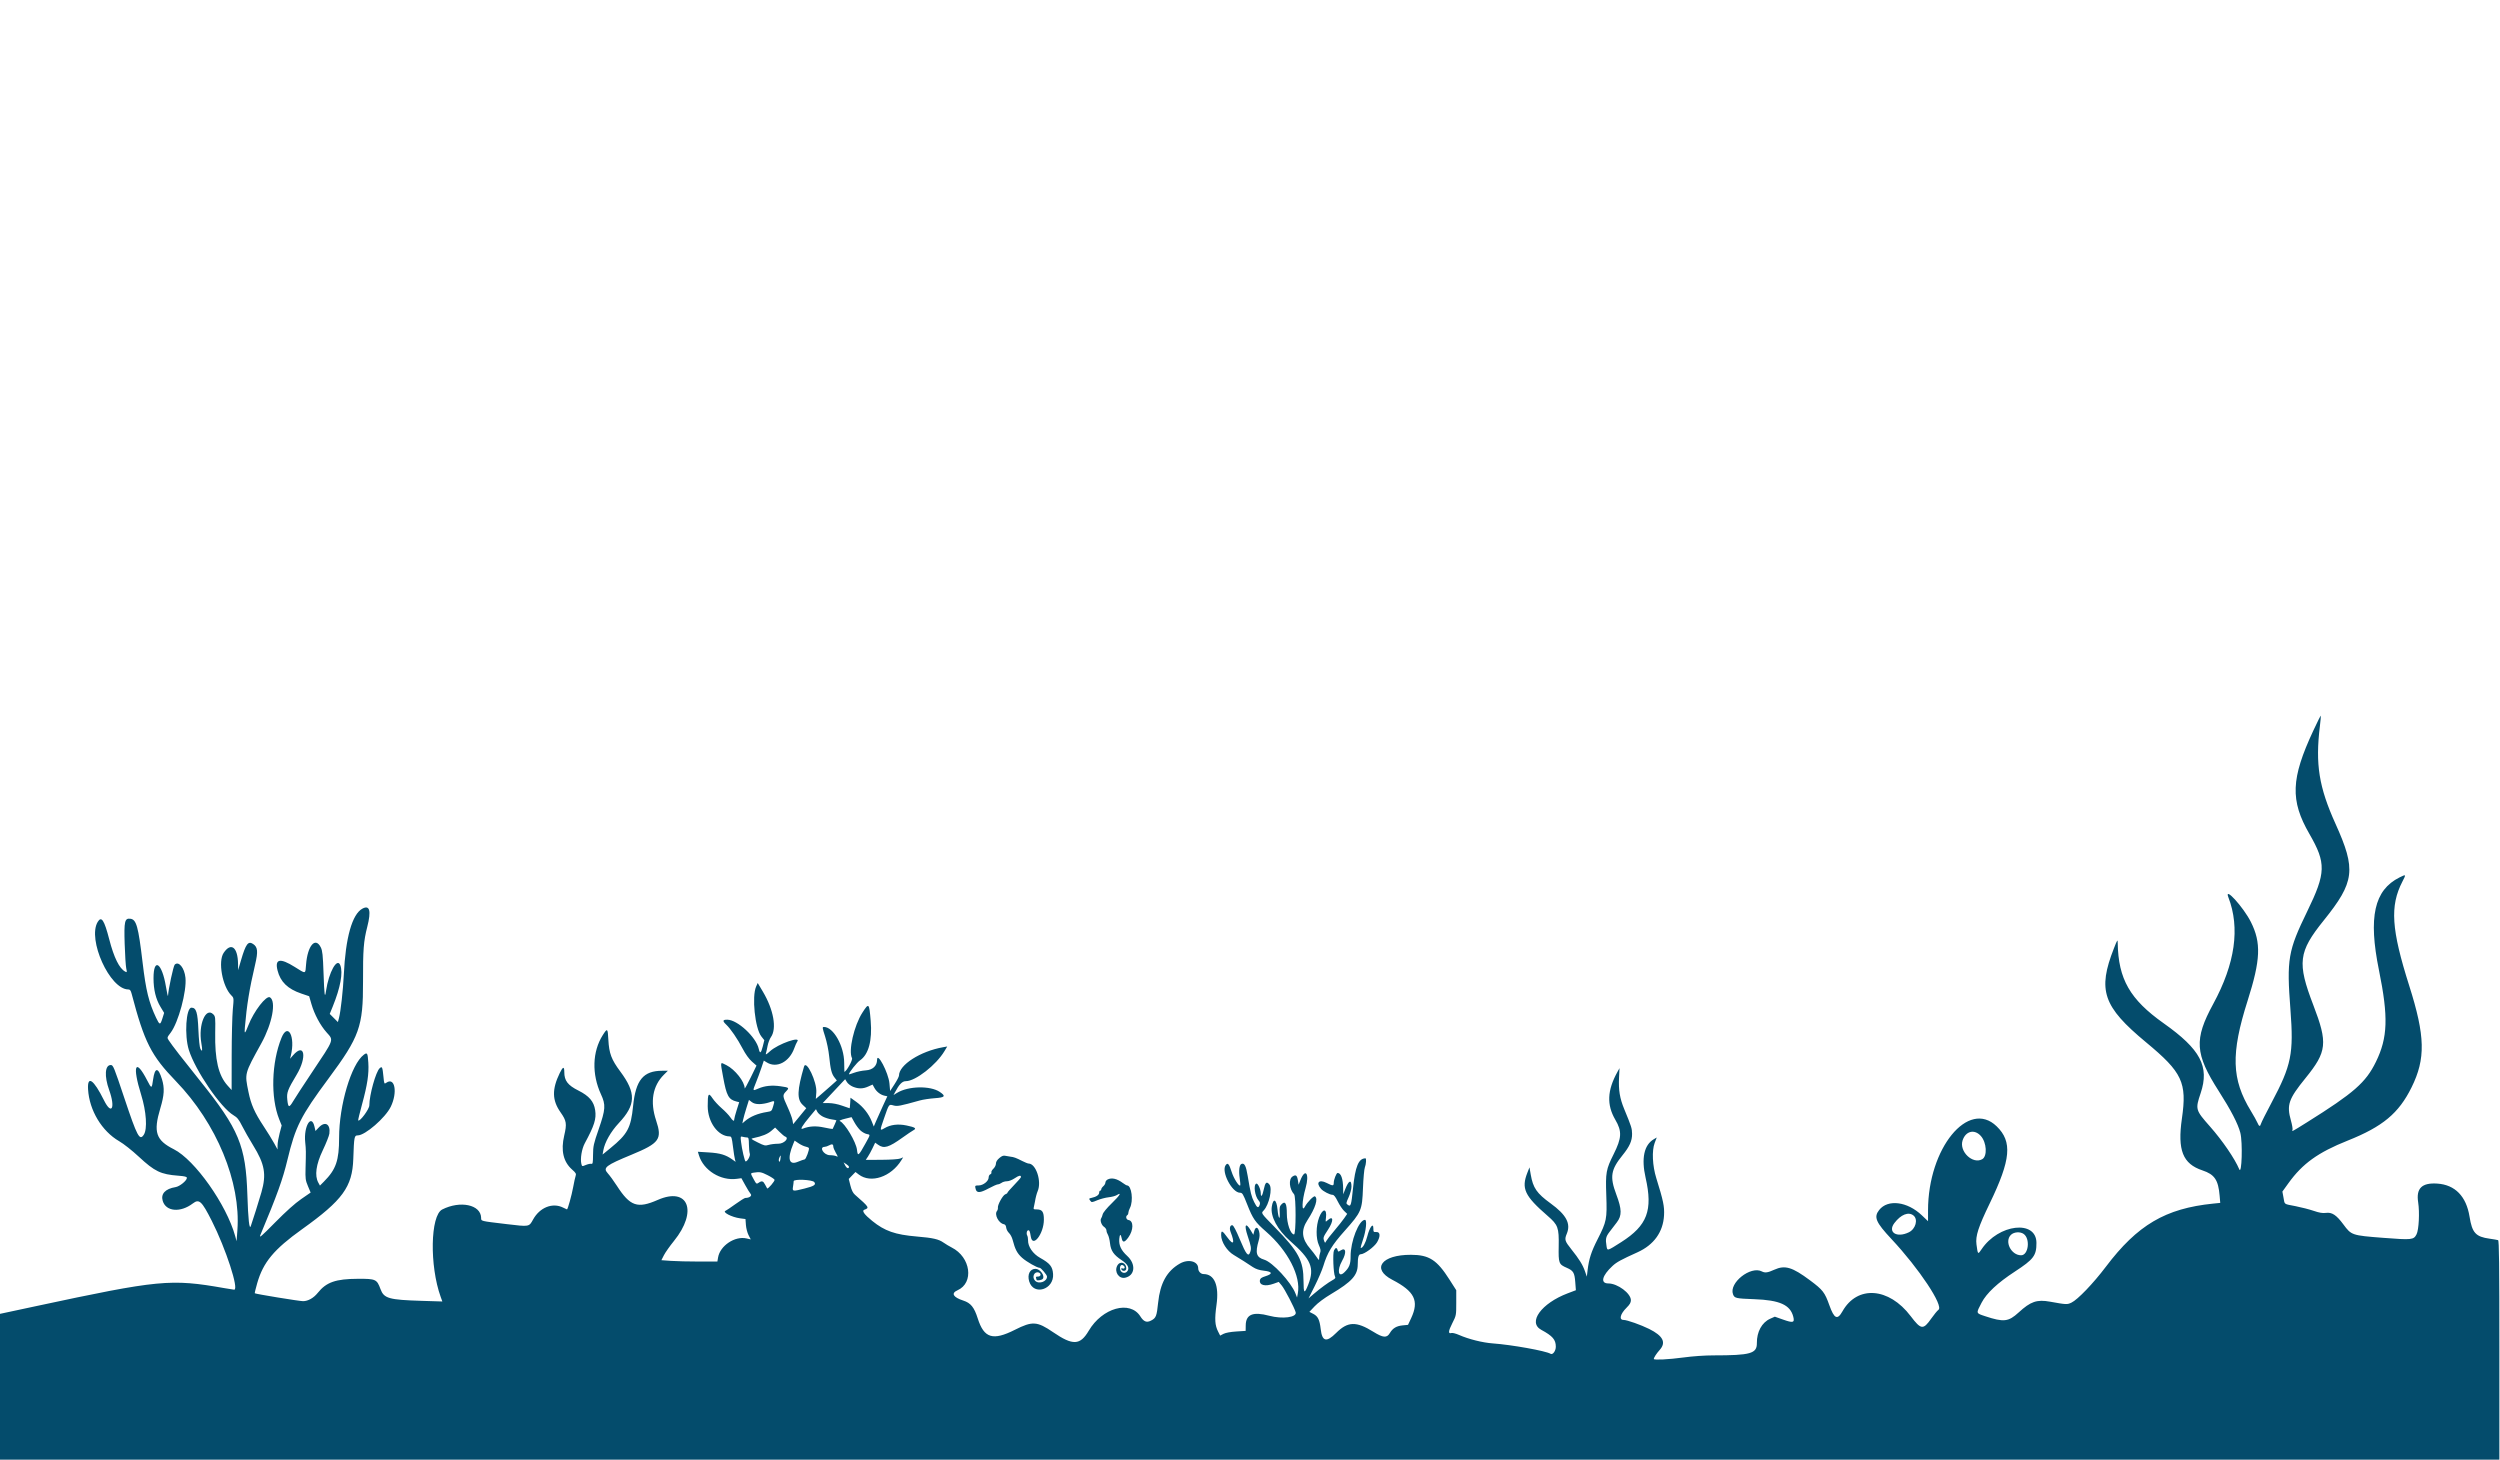
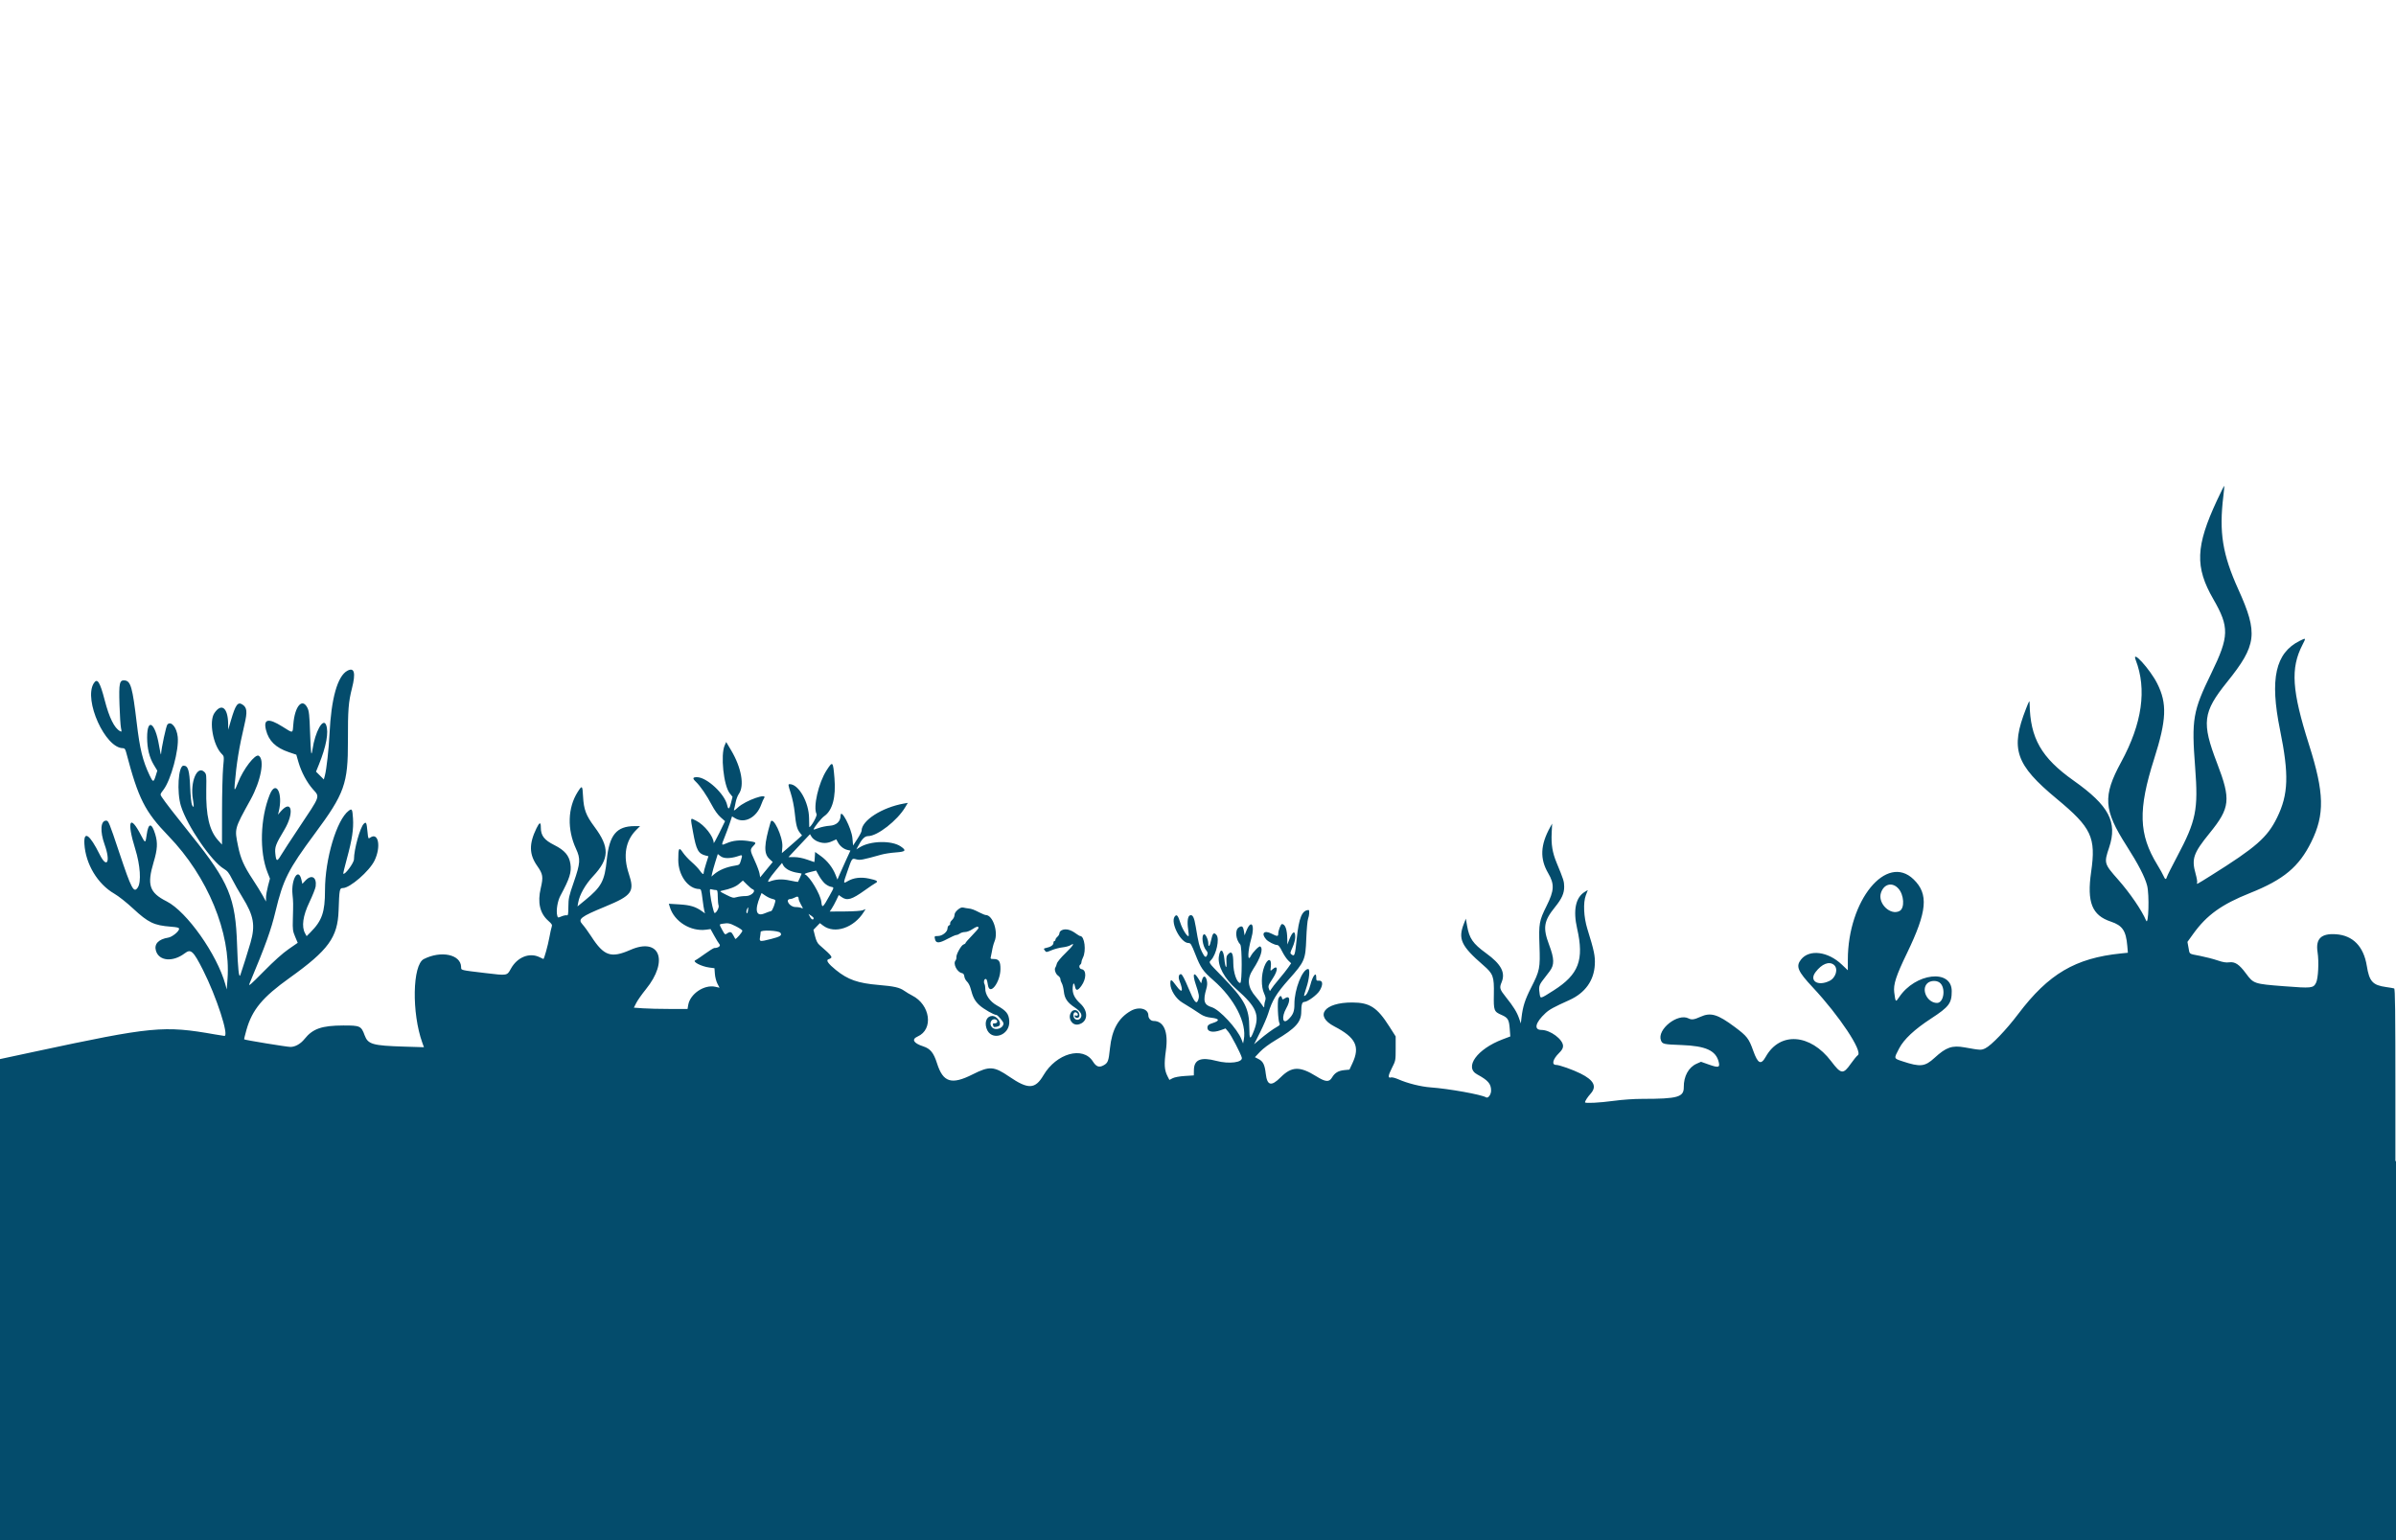
- <svg xmlns="http://www.w3.org/2000/svg" id="splitsvg" version="1.1" viewBox="950.459 0 399.641 233.33">
+ <svg xmlns="http://www.w3.org/2000/svg" id="splitsvg" version="1.1" viewBox="950.459 33.362 399.641 256.859">
  <defs />
  <path id="path2" d="M370.256 116.797 C 366.671 124.486,366.540 127.946,369.631 133.306 C 372.327 137.983,372.285 139.522,369.295 145.667 C 366.207 152.010,365.985 153.310,366.601 161.401 C 367.137 168.435,366.763 170.277,363.590 176.250 C 362.713 177.900,361.951 179.419,361.897 179.625 C 361.760 180.140,361.580 180.095,361.326 179.482 C 361.208 179.197,360.738 178.353,360.282 177.607 C 357.180 172.530,357.058 168.445,359.752 159.976 C 361.835 153.431,361.947 150.704,360.274 147.380 C 359.073 144.996,355.962 141.584,356.677 143.435 C 358.572 148.344,357.764 154.034,354.255 160.491 C 351.174 166.160,351.320 168.445,355.148 174.431 C 357.096 177.477,358.220 179.651,358.589 181.083 C 358.983 182.616,358.828 187.896,358.418 186.917 C 357.710 185.228,355.729 182.332,353.745 180.083 C 351.404 177.430,351.379 177.342,352.250 174.739 C 353.674 170.481,352.224 167.746,346.333 163.578 C 340.946 159.766,339.084 156.514,338.989 150.750 C 338.979 150.120,338.946 150.166,338.389 151.580 C 335.739 158.313,336.624 160.904,343.524 166.622 C 349.323 171.428,350.081 173.041,349.251 178.804 C 348.522 183.869,349.384 186.045,352.535 187.095 C 354.476 187.741,355.070 188.621,355.283 191.159 L 355.378 192.290 354.231 192.406 C 346.618 193.181,342.142 195.818,337.093 202.502 C 335.084 205.161,332.589 207.762,331.593 208.234 C 330.908 208.559,330.793 208.554,328.167 208.081 C 326.066 207.703,325.071 208.046,323.148 209.810 C 321.520 211.303,320.760 211.387,317.785 210.399 C 316.302 209.907,316.322 209.983,317.226 208.250 C 318.025 206.721,319.790 205.069,322.550 203.269 C 325.555 201.309,326.003 200.714,325.998 198.683 C 325.988 194.949,319.933 195.652,317.225 199.703 C 316.637 200.582,316.626 200.571,316.409 198.911 C 316.237 197.589,316.706 196.141,318.533 192.362 C 321.915 185.362,322.171 182.506,319.639 180.050 C 315.117 175.663,308.673 183.554,308.668 193.484 L 308.667 195.217 307.676 194.273 C 305.355 192.059,302.237 191.670,300.858 193.423 C 299.960 194.564,300.307 195.383,302.835 198.083 C 307.243 202.794,311.207 208.769,310.331 209.383 C 310.149 209.511,309.627 210.146,309.171 210.795 C 307.892 212.616,307.543 212.573,305.893 210.393 C 302.401 205.782,297.350 205.428,294.985 209.629 C 294.178 211.062,293.669 210.824,292.893 208.649 C 292.156 206.585,291.860 206.203,289.812 204.676 C 286.950 202.542,285.796 202.200,284.083 202.976 C 283.029 203.453,282.611 203.510,282.100 203.244 C 280.306 202.314,276.806 205.092,277.494 206.901 C 277.734 207.532,277.919 207.575,280.917 207.685 C 284.958 207.833,286.645 208.594,287.125 210.484 C 287.368 211.444,287.106 211.516,285.471 210.937 L 284.178 210.479 283.446 210.803 C 282.109 211.395,281.287 212.894,281.305 214.710 C 281.320 216.375,280.298 216.665,274.397 216.666 C 272.980 216.666,271.067 216.799,269.583 217.000 C 267.230 217.319,264.833 217.439,264.833 217.239 C 264.833 217.020,265.253 216.374,265.774 215.791 C 266.841 214.598,266.312 213.549,264.083 212.438 C 262.781 211.789,260.545 211.000,260.007 211.000 C 259.222 211.000,259.454 210.056,260.489 209.030 C 260.989 208.535,261.167 208.225,261.167 207.847 C 261.167 206.751,259.041 205.167,257.570 205.167 C 256.242 205.167,256.537 203.931,258.240 202.361 C 258.901 201.751,259.594 201.373,262.238 200.178 C 264.848 198.999,266.326 196.936,266.466 194.278 C 266.541 192.852,266.351 191.939,265.228 188.333 C 264.612 186.357,264.500 183.934,264.968 182.708 L 265.301 181.833 264.826 182.114 C 263.272 183.032,262.815 185.171,263.515 188.250 C 264.705 193.486,263.791 195.907,259.621 198.562 C 257.361 200.001,257.403 199.989,257.275 199.217 C 257.083 198.057,257.156 197.706,257.750 196.929 C 258.071 196.510,258.596 195.823,258.917 195.404 C 259.749 194.316,259.730 193.325,258.833 190.937 C 257.773 188.114,257.953 186.985,259.834 184.667 C 260.965 183.272,261.370 182.363,261.357 181.248 C 261.346 180.377,261.254 180.085,260.101 177.293 C 259.388 175.566,259.174 174.257,259.274 172.237 L 259.348 170.750 259.013 171.356 C 257.382 174.308,257.282 176.610,258.678 179.000 C 259.763 180.857,259.712 181.898,258.407 184.512 C 257.193 186.942,257.105 187.432,257.235 191.078 C 257.369 194.878,257.293 195.261,255.840 198.114 C 254.827 200.101,254.457 201.253,254.242 203.083 L 254.124 204.083 253.832 203.236 C 253.470 202.189,252.904 201.274,251.642 199.698 C 250.599 198.395,250.528 198.154,250.917 197.224 C 251.596 195.599,250.851 194.200,248.333 192.370 C 246.117 190.759,245.528 189.905,245.156 187.764 L 244.956 186.611 244.632 187.430 C 243.619 189.990,244.166 191.165,247.865 194.371 C 249.523 195.807,249.680 196.239,249.627 199.204 C 249.578 201.950,249.637 202.110,250.917 202.667 C 251.967 203.124,252.160 203.447,252.273 204.933 L 252.373 206.250 251.083 206.738 C 246.848 208.340,244.635 211.390,246.841 212.583 C 248.664 213.570,249.164 214.150,249.166 215.282 C 249.167 215.957,248.670 216.624,248.325 216.412 C 247.580 215.951,242.112 214.968,239.083 214.751 C 237.463 214.634,235.217 214.072,233.718 213.409 C 233.202 213.181,232.648 213.036,232.487 213.087 C 231.932 213.264,231.968 212.806,232.608 211.546 C 233.248 210.286,233.250 210.275,233.250 208.266 L 233.250 206.250 232.188 204.583 C 230.155 201.390,228.923 200.595,226.000 200.588 C 221.306 200.576,219.634 202.824,223.028 204.583 C 226.596 206.432,227.338 207.943,226.041 210.716 L 225.539 211.787 224.696 211.868 C 223.691 211.965,223.095 212.321,222.637 213.096 C 222.156 213.912,221.564 213.868,220.007 212.899 C 217.258 211.188,215.901 211.230,214.047 213.084 C 212.495 214.636,211.809 214.463,211.582 212.460 C 211.414 210.981,211.136 210.411,210.399 210.033 L 209.772 209.711 210.622 208.812 C 211.136 208.270,212.173 207.497,213.242 206.862 C 216.565 204.886,217.498 203.853,217.502 202.141 C 217.505 200.971,217.643 200.500,217.983 200.500 C 218.554 200.500,220.163 199.316,220.596 198.577 C 221.165 197.606,221.106 196.904,220.458 196.948 C 220.036 196.977,220.000 196.931,220.000 196.369 C 220.000 195.382,219.407 196.151,219.033 197.621 C 218.758 198.705,218.318 199.500,217.993 199.500 C 217.926 199.500,218.087 198.881,218.350 198.125 C 218.833 196.738,219.005 195.000,218.659 195.000 C 217.692 195.000,216.341 198.439,216.361 200.847 C 216.372 202.076,216.143 202.650,215.340 203.414 C 214.396 204.311,214.163 203.040,215.000 201.558 C 215.752 200.225,215.623 199.329,214.760 199.895 C 214.397 200.133,214.362 200.128,214.283 199.826 C 214.167 199.382,213.925 199.417,213.700 199.910 C 213.488 200.375,213.614 203.559,213.864 204.045 C 213.985 204.280,213.909 204.398,213.491 204.628 C 212.783 205.018,211.542 205.926,210.497 206.820 L 209.635 207.557 210.643 205.548 C 211.196 204.443,211.805 203.024,211.996 202.395 C 212.645 200.248,213.372 199.048,215.403 196.769 C 218.086 193.758,218.205 193.479,218.341 189.917 C 218.401 188.358,218.536 186.872,218.641 186.614 C 218.838 186.132,218.905 185.167,218.742 185.167 C 217.638 185.167,217.107 186.446,216.746 189.972 C 216.467 192.697,216.388 192.949,215.919 192.606 C 215.611 192.381,215.615 192.347,216.051 191.375 C 216.301 190.819,216.500 190.074,216.500 189.697 C 216.500 188.487,216.060 188.670,215.495 190.115 L 215.182 190.917 215.170 190.000 C 215.150 188.418,214.828 187.513,214.283 187.503 C 214.090 187.499,213.667 188.582,213.667 189.078 C 213.667 189.601,213.526 189.603,212.530 189.099 C 211.298 188.474,210.762 189.055,211.645 190.059 C 211.989 190.451,213.054 191.000,213.470 191.000 C 213.694 191.000,213.940 191.309,214.301 192.043 C 214.584 192.617,215.040 193.303,215.316 193.567 L 215.817 194.047 215.339 194.741 C 215.076 195.124,214.369 196.016,213.766 196.724 C 213.164 197.433,212.584 198.177,212.476 198.378 C 212.286 198.733,212.278 198.734,212.152 198.413 C 211.938 197.864,211.972 197.758,212.750 196.574 C 213.691 195.141,213.635 194.207,212.660 195.089 C 212.338 195.381,212.334 195.373,212.423 194.651 C 212.610 193.145,211.898 193.120,211.331 194.614 C 210.813 195.978,210.795 197.953,211.292 199.048 C 211.570 199.662,211.617 199.943,211.493 200.267 C 211.405 200.499,211.333 200.881,211.333 201.117 C 211.333 201.523,211.309 201.511,210.895 200.898 C 210.654 200.542,210.231 199.991,209.954 199.675 C 208.538 198.054,208.396 196.682,209.476 195.034 C 210.734 193.115,211.212 191.587,210.660 191.246 C 210.464 191.125,209.430 192.181,209.065 192.875 C 208.507 193.938,208.574 191.978,209.165 189.917 C 209.829 187.605,209.138 186.609,208.321 188.699 L 208.051 189.388 207.942 188.704 C 207.808 187.868,207.610 187.723,207.076 188.073 C 206.418 188.504,206.557 190.076,207.328 190.917 C 207.649 191.267,207.643 197.333,207.321 197.333 C 206.768 197.333,206.167 195.600,206.167 194.007 C 206.167 192.392,205.912 191.922,205.345 192.489 C 205.027 192.807,204.980 193.006,205.028 193.840 C 205.106 195.209,204.811 194.797,204.679 193.351 C 204.526 191.687,203.982 191.429,203.759 192.915 C 203.527 194.462,204.679 196.604,206.696 198.378 C 210.054 201.330,210.622 202.689,209.600 205.322 C 208.984 206.909,208.840 206.815,208.836 204.822 C 208.829 201.515,208.082 200.114,204.214 196.154 C 201.966 193.853,202.036 193.960,202.481 193.482 C 203.338 192.562,203.896 189.987,203.377 189.345 C 202.935 188.801,202.713 189.004,202.472 190.173 C 202.262 191.187,202.000 191.505,202.000 190.745 C 202.000 190.127,201.540 189.126,201.294 189.207 C 200.793 189.371,201.047 191.229,201.665 191.917 C 201.884 192.161,201.926 192.350,201.821 192.625 C 201.604 193.191,201.405 193.084,200.940 192.151 C 200.503 191.274,200.366 190.718,199.908 187.967 C 199.641 186.361,199.393 185.878,198.928 186.056 C 198.571 186.193,198.448 187.147,198.634 188.354 C 198.723 188.939,198.760 189.454,198.715 189.500 C 198.515 189.705,197.672 188.370,197.342 187.324 C 196.938 186.043,196.724 185.802,196.391 186.256 C 195.641 187.282,197.401 190.667,198.684 190.667 C 199.053 190.667,199.171 190.857,199.823 192.513 C 200.745 194.852,201.091 195.352,202.844 196.880 C 206.354 199.941,208.446 204.016,207.922 206.774 L 207.800 207.417 207.539 206.750 C 206.839 204.960,203.882 201.767,202.555 201.370 C 201.280 200.987,201.087 200.319,201.671 198.302 C 201.832 197.744,201.852 197.338,201.740 196.885 C 201.544 196.090,201.154 196.057,200.957 196.819 L 200.809 197.389 200.395 196.694 C 199.577 195.322,199.308 195.788,199.900 197.555 C 200.470 199.258,200.519 199.563,200.315 200.146 C 200.020 200.993,199.670 200.568,198.662 198.139 C 198.070 196.713,197.644 195.901,197.468 195.867 C 197.097 195.796,196.949 196.347,197.180 196.936 C 197.890 198.743,197.654 199.170,196.682 197.835 C 195.832 196.668,195.666 196.606,195.669 197.458 C 195.672 198.517,196.608 199.985,197.680 200.612 C 198.177 200.902,198.906 201.352,199.300 201.612 C 199.694 201.871,200.338 202.293,200.731 202.549 C 201.229 202.873,201.769 203.050,202.514 203.132 C 203.866 203.281,203.960 203.631,202.750 204.013 C 202.112 204.214,201.904 204.364,201.862 204.651 C 201.744 205.457,202.697 205.700,204.061 205.211 L 204.873 204.920 205.353 205.495 C 205.824 206.059,207.393 209.071,207.582 209.774 C 207.801 210.591,205.474 210.896,203.345 210.329 C 200.762 209.643,199.624 210.104,199.597 211.849 L 199.583 212.750 198.083 212.847 C 197.176 212.905,196.371 213.055,196.046 213.224 L 195.509 213.504 195.187 212.873 C 194.665 211.850,194.606 210.878,194.925 208.593 C 195.360 205.484,194.595 203.667,192.854 203.667 C 192.409 203.667,192.000 203.229,192.000 202.753 C 192.000 201.617,190.429 201.210,189.064 201.992 C 186.993 203.180,185.920 205.113,185.594 208.238 C 185.367 210.423,185.260 210.690,184.453 211.108 C 183.755 211.469,183.288 211.282,182.746 210.425 C 181.100 207.820,176.661 209.061,174.501 212.729 C 173.122 215.071,171.956 215.117,168.799 212.957 C 166.247 211.211,165.495 211.164,162.695 212.578 C 159.173 214.357,157.766 213.926,156.757 210.759 C 156.188 208.969,155.641 208.293,154.451 207.907 C 152.817 207.376,152.451 206.733,153.516 206.263 C 156.203 205.078,155.643 200.952,152.587 199.417 C 152.222 199.233,151.639 198.884,151.292 198.641 C 150.499 198.085,149.623 197.885,147.000 197.663 C 143.544 197.370,141.887 196.789,139.886 195.170 C 138.615 194.142,138.189 193.542,138.619 193.388 C 139.479 193.081,139.427 192.997,137.127 190.983 C 136.811 190.707,136.588 190.256,136.404 189.523 L 136.138 188.462 136.676 187.907 L 137.214 187.352 137.741 187.754 C 139.671 189.226,142.901 188.140,144.555 185.462 L 144.836 185.007 144.377 185.197 C 144.109 185.307,142.860 185.393,141.385 185.402 L 138.853 185.417 139.189 184.917 C 139.373 184.642,139.712 184.022,139.942 183.540 L 140.360 182.663 140.831 182.998 C 141.763 183.662,142.521 183.438,144.750 181.839 C 145.483 181.313,146.260 180.790,146.476 180.676 C 147.027 180.386,146.765 180.204,145.381 179.915 C 144.023 179.632,142.820 179.778,141.865 180.342 C 141.082 180.804,141.080 180.781,141.764 178.816 C 142.598 176.419,142.532 176.510,143.286 176.711 C 143.923 176.881,144.286 176.812,147.500 175.916 C 148.004 175.775,149.076 175.613,149.882 175.555 C 151.535 175.436,151.698 175.232,150.685 174.549 C 149.165 173.525,145.639 173.602,143.865 174.699 L 143.294 175.051 143.505 174.651 C 144.206 173.320,144.677 172.833,145.265 172.833 C 146.800 172.833,150.118 170.248,151.444 168.019 L 151.880 167.288 151.231 167.402 C 147.569 168.050,144.167 170.236,144.167 171.940 C 144.167 172.098,143.848 172.717,143.458 173.315 L 142.750 174.404 142.641 173.188 C 142.489 171.492,140.676 168.046,140.664 169.429 C 140.656 170.390,139.969 171.030,138.870 171.103 C 138.294 171.141,137.450 171.314,136.995 171.487 C 136.539 171.660,136.167 171.768,136.167 171.727 C 136.167 171.446,137.447 169.840,137.943 169.500 C 139.310 168.562,139.910 166.332,139.644 163.176 C 139.403 160.316,139.357 160.270,138.327 161.863 C 136.979 163.949,136.050 168.014,136.660 169.155 C 136.810 169.434,135.743 171.335,135.438 171.333 C 135.426 171.333,135.413 170.677,135.408 169.875 C 135.391 167.192,133.678 164.167,132.176 164.167 C 131.890 164.167,131.903 164.272,132.354 165.675 C 132.632 166.541,132.912 167.907,133.010 168.883 C 133.221 170.971,133.395 171.655,133.867 172.255 L 134.234 172.721 133.325 173.535 C 132.825 173.982,132.069 174.645,131.644 175.007 L 130.872 175.665 130.952 174.624 C 131.080 172.975,129.335 169.315,128.988 170.504 C 127.888 174.272,127.836 175.733,128.771 176.614 L 129.346 177.156 128.299 178.432 L 127.252 179.708 127.140 179.062 C 127.078 178.707,126.721 177.753,126.347 176.942 C 125.543 175.199,125.532 175.076,126.113 174.469 C 126.669 173.889,126.628 173.851,125.226 173.646 C 123.867 173.447,122.687 173.569,121.683 174.013 C 120.743 174.428,120.745 174.431,121.298 173.068 C 121.556 172.435,121.945 171.382,122.164 170.729 L 122.561 169.542 123.072 169.854 C 124.628 170.803,126.640 169.753,127.423 167.583 C 127.589 167.125,127.795 166.656,127.882 166.542 C 128.647 165.536,124.834 166.866,123.541 168.056 C 123.008 168.546,122.817 168.652,122.890 168.417 C 122.947 168.233,123.070 167.684,123.162 167.195 C 123.254 166.706,123.494 166.076,123.694 165.795 C 124.665 164.432,124.132 161.418,122.408 158.519 L 121.586 157.137 121.335 157.694 C 120.618 159.280,121.152 164.403,122.167 165.683 L 122.642 166.283 122.384 167.306 C 122.114 168.381,121.930 168.487,121.751 167.673 C 121.338 165.790,118.347 163.015,116.718 163.004 C 115.979 162.999,115.927 163.202,116.523 163.766 C 117.258 164.462,118.337 166.036,119.183 167.646 C 119.642 168.520,120.192 169.286,120.654 169.693 L 121.392 170.344 120.446 172.284 C 119.926 173.351,119.500 174.111,119.500 173.972 C 119.500 172.922,117.957 170.963,116.586 170.273 C 115.539 169.746,115.584 169.580,116.061 172.207 C 116.598 175.167,116.932 175.776,118.187 176.085 L 118.623 176.192 118.228 177.436 C 118.011 178.120,117.833 178.789,117.833 178.923 C 117.833 179.321,117.609 179.202,117.183 178.577 C 116.963 178.254,116.350 177.614,115.819 177.155 C 115.289 176.695,114.627 175.975,114.348 175.553 C 113.712 174.593,113.587 174.804,113.592 176.833 C 113.598 179.381,115.236 181.643,117.088 181.663 C 117.391 181.666,117.448 181.838,117.628 183.292 C 117.738 184.185,117.880 185.099,117.942 185.323 L 118.055 185.729 117.535 185.358 C 116.474 184.603,115.587 184.336,113.774 184.225 L 112.016 184.117 112.194 184.696 C 112.931 187.099,115.674 188.796,118.252 188.442 L 118.977 188.343 119.595 189.463 C 119.935 190.079,120.325 190.713,120.462 190.871 C 120.714 191.162,120.249 191.500,119.598 191.500 C 119.481 191.500,118.768 191.946,118.014 192.490 C 117.260 193.035,116.560 193.508,116.458 193.542 C 115.839 193.748,117.419 194.579,118.773 194.758 L 119.629 194.871 119.698 195.821 C 119.736 196.343,119.926 197.075,120.120 197.448 L 120.473 198.125 119.780 197.969 C 117.930 197.554,115.564 199.140,115.249 201.006 L 115.137 201.667 112.178 201.667 C 110.550 201.667,108.536 201.618,107.702 201.559 L 106.186 201.451 106.588 200.657 C 106.809 200.221,107.528 199.200,108.185 198.390 C 112.050 193.625,110.500 189.668,105.610 191.813 C 102.358 193.240,101.187 192.837,99.076 189.565 C 98.592 188.814,97.927 187.902,97.600 187.540 C 96.809 186.664,97.287 186.294,101.393 184.597 C 105.889 182.739,106.342 182.111,105.345 179.118 C 104.348 176.126,104.779 173.599,106.594 171.792 L 107.222 171.167 106.319 171.168 C 103.295 171.171,102.088 172.631,101.664 176.802 C 101.307 180.327,100.788 181.290,98.037 183.538 L 96.785 184.561 96.901 183.906 C 97.134 182.596,98.090 180.908,99.380 179.529 C 102.119 176.600,102.171 174.719,99.609 171.277 C 98.193 169.373,97.825 168.393,97.709 166.213 C 97.611 164.347,97.557 164.303,96.811 165.478 C 95.146 168.104,95.038 171.706,96.529 174.933 C 97.311 176.624,97.265 177.329,96.167 180.500 C 95.348 182.862,95.271 183.213,95.261 184.598 C 95.252 185.901,95.213 186.103,94.984 186.044 C 94.837 186.006,94.444 186.089,94.110 186.228 C 93.509 186.479,93.501 186.477,93.396 186.060 C 93.194 185.254,93.454 183.663,93.934 182.773 C 95.481 179.907,95.809 178.860,95.599 177.463 C 95.390 176.073,94.639 175.195,92.922 174.333 C 91.220 173.479,90.667 172.757,90.667 171.390 C 90.667 170.432,90.450 170.477,89.934 171.542 C 88.675 174.140,88.712 175.885,90.064 177.807 C 91.022 179.166,91.096 179.634,90.653 181.520 C 90.089 183.921,90.508 185.725,91.917 186.965 C 92.506 187.484,92.598 187.646,92.482 187.959 C 92.406 188.165,92.225 188.990,92.079 189.792 C 91.847 191.071,91.219 193.333,91.095 193.333 C 91.071 193.333,90.796 193.204,90.484 193.047 C 88.795 192.193,86.740 193.010,85.669 194.960 C 85.027 196.128,85.082 196.118,81.467 195.685 C 77.144 195.166,77.386 195.227,77.370 194.661 C 77.310 192.574,74.033 191.880,71.148 193.344 C 69.250 194.308,69.111 202.339,70.905 207.317 L 71.170 208.050 67.876 207.949 C 62.605 207.787,61.836 207.568,61.282 206.066 C 60.703 204.496,60.528 204.416,57.703 204.424 C 54.125 204.435,52.623 204.960,51.250 206.679 C 50.600 207.492,49.698 208.000,48.902 208.000 C 48.313 208.000,41.324 206.857,41.190 206.738 C 41.157 206.709,41.329 205.987,41.573 205.134 C 42.529 201.785,44.248 199.716,48.750 196.496 C 55.236 191.857,56.781 189.735,56.935 185.257 C 57.057 181.689,57.093 181.500,57.651 181.500 C 58.828 181.500,62.066 178.689,62.926 176.920 C 64.042 174.624,63.586 172.125,62.225 173.078 C 61.882 173.318,61.873 173.299,61.759 172.144 C 61.602 170.547,61.542 170.411,61.150 170.765 C 60.538 171.319,59.500 175.049,59.500 176.695 C 59.500 177.300,57.973 179.362,57.716 179.105 C 57.680 179.069,57.960 177.906,58.338 176.522 C 59.186 173.420,59.452 171.657,59.338 169.889 C 59.236 168.312,59.168 168.191,58.614 168.609 C 56.615 170.114,54.667 176.659,54.667 181.868 C 54.667 185.520,54.176 186.940,52.239 188.887 L 51.605 189.524 51.346 189.054 C 50.729 187.934,50.975 186.144,52.057 183.882 C 52.592 182.763,53.067 181.563,53.112 181.216 C 53.312 179.685,52.426 179.168,51.423 180.232 L 50.890 180.797 50.737 180.122 C 50.247 177.965,48.987 180.036,49.247 182.571 C 49.377 183.842,49.379 183.990,49.304 186.750 C 49.259 188.409,49.296 188.681,49.685 189.610 L 50.116 190.636 48.600 191.684 C 47.606 192.371,46.174 193.655,44.445 195.408 C 42.190 197.694,41.847 197.986,42.085 197.417 C 44.787 190.952,45.656 188.540,46.406 185.414 C 47.690 180.069,48.530 178.404,52.969 172.420 C 57.937 165.723,58.511 164.110,58.491 156.917 C 58.476 151.804,58.580 150.466,59.170 148.155 C 59.823 145.597,59.563 144.621,58.396 145.250 C 56.751 146.135,55.698 149.878,55.418 155.833 C 55.302 158.296,54.921 161.710,54.647 162.734 L 54.473 163.385 53.822 162.733 L 53.170 162.082 53.643 160.916 C 54.889 157.842,55.318 155.491,54.853 154.292 C 54.355 153.008,53.020 155.408,52.579 158.383 C 52.381 159.712,52.306 159.181,52.178 155.553 C 52.077 152.667,52.004 151.977,51.745 151.453 C 50.876 149.697,49.619 151.156,49.385 154.192 C 49.265 155.750,49.403 155.721,47.573 154.572 C 45.227 153.099,44.362 153.274,44.825 155.126 C 45.282 156.952,46.447 158.088,48.622 158.826 L 49.882 159.253 50.242 160.502 C 50.719 162.151,51.657 163.902,52.674 165.044 C 53.825 166.335,53.940 166.021,50.335 171.417 C 48.987 173.433,47.632 175.513,47.322 176.038 C 46.677 177.133,46.519 177.088,46.383 175.770 C 46.268 174.654,46.440 174.198,47.878 171.799 C 49.587 168.948,49.135 166.583,47.288 168.716 L 46.826 169.250 46.949 168.750 C 47.704 165.682,46.479 163.366,45.451 165.917 C 43.856 169.873,43.701 175.436,45.088 178.917 L 45.487 179.917 45.160 181.155 C 44.980 181.837,44.832 182.699,44.830 183.072 L 44.826 183.750 44.279 182.750 C 43.978 182.200,43.227 180.986,42.610 180.052 C 41.149 177.839,40.589 176.574,40.176 174.546 C 39.562 171.534,39.514 171.714,42.250 166.750 C 43.980 163.610,44.642 160.077,43.621 159.433 C 43.034 159.063,41.038 161.644,40.155 163.917 C 39.616 165.305,39.506 165.368,39.603 164.232 C 39.906 160.676,40.328 158.086,41.241 154.195 C 41.736 152.085,41.665 151.391,40.903 150.892 C 40.128 150.385,39.748 150.901,38.989 153.494 L 38.525 155.083 38.511 154.083 C 38.476 151.403,37.391 150.571,36.212 152.321 C 35.284 153.697,36.004 157.686,37.440 159.121 C 37.849 159.531,37.849 159.532,37.675 161.391 C 37.580 162.413,37.498 165.725,37.494 168.750 L 37.486 174.250 36.839 173.534 C 35.377 171.917,34.785 169.390,34.861 165.077 C 34.904 162.638,34.888 162.480,34.552 162.144 C 33.345 160.938,32.142 163.806,32.638 166.703 C 32.856 167.972,32.813 168.251,32.490 167.649 C 32.372 167.427,32.240 166.170,32.175 164.633 C 32.056 161.818,31.826 161.083,31.066 161.083 C 30.196 161.083,29.918 165.506,30.643 167.827 C 31.672 171.123,35.748 177.086,37.791 178.283 C 38.384 178.630,38.638 178.949,39.173 180.013 C 39.534 180.731,40.315 182.104,40.909 183.065 C 42.784 186.098,43.072 187.714,42.249 190.591 C 41.879 191.883,40.819 195.257,40.550 196.000 C 40.316 196.643,40.129 194.927,40.003 191.000 C 39.752 183.148,38.657 180.512,32.422 172.750 C 29.687 169.345,27.948 167.098,27.435 166.306 C 27.152 165.869,27.156 165.850,27.726 165.103 C 28.976 163.466,30.330 158.446,30.105 156.288 C 29.939 154.700,29.015 153.580,28.388 154.207 C 28.174 154.422,27.381 158.100,27.319 159.167 C 27.306 159.396,27.155 158.738,26.983 157.706 C 26.350 153.901,25.000 152.993,25.000 156.373 C 25.000 158.207,25.369 159.720,26.120 160.961 L 26.697 161.917 26.424 162.792 C 26.078 163.895,25.977 163.887,25.418 162.708 C 24.250 160.242,23.784 158.339,23.257 153.892 C 22.565 148.057,22.263 146.982,21.286 146.865 C 20.392 146.758,20.275 147.281,20.388 150.881 C 20.443 152.642,20.555 154.399,20.637 154.785 C 20.777 155.442,20.766 155.476,20.471 155.318 C 19.533 154.816,18.681 153.094,17.922 150.162 C 17.118 147.059,16.674 146.388,16.079 147.373 C 14.394 150.159,18.017 158.167,20.963 158.167 C 21.243 158.167,21.361 158.320,21.507 158.875 C 23.548 166.626,24.616 168.733,28.582 172.840 C 35.095 179.583,38.968 188.959,38.409 196.633 L 38.279 198.417 38.050 197.583 C 36.675 192.582,31.604 185.407,28.250 183.718 C 25.368 182.266,24.944 180.981,26.088 177.167 C 26.722 175.053,26.785 173.949,26.352 172.524 C 25.756 170.560,25.207 170.583,24.930 172.583 C 24.724 174.069,24.691 174.073,23.985 172.703 C 22.098 169.040,21.564 170.312,23.022 175.000 C 23.856 177.682,24.042 180.484,23.448 181.392 C 22.776 182.418,22.400 181.710,20.342 175.549 C 18.665 170.527,18.552 170.250,18.166 170.250 C 17.229 170.250,17.114 172.031,17.909 174.250 C 18.938 177.124,18.310 178.365,17.080 175.887 C 15.421 172.542,14.397 171.841,14.537 174.147 C 14.741 177.499,16.732 180.817,19.505 182.426 C 20.233 182.848,21.563 183.899,22.670 184.927 C 25.190 187.267,26.149 187.728,28.953 187.943 C 30.015 188.025,30.333 188.106,30.333 188.297 C 30.333 188.725,29.187 189.659,28.530 189.766 C 26.884 190.033,26.132 190.838,26.471 191.970 C 26.987 193.690,29.300 193.886,31.284 192.378 C 32.298 191.607,32.700 191.977,34.317 195.167 C 36.556 199.587,38.697 206.168,37.894 206.166 C 37.815 206.166,37.112 206.054,36.333 205.917 C 27.733 204.402,25.907 204.577,6.167 208.805 L 0.083 210.108 0.041 221.721 L -0.002 233.333 199.999 233.333 L 400.000 233.333 400.000 215.828 C 400.000 201.976,399.957 198.307,399.792 198.247 C 399.677 198.205,399.073 198.100,398.448 198.013 C 396.212 197.703,395.648 197.084,395.230 194.483 C 394.706 191.228,392.909 189.390,390.070 189.204 C 387.603 189.042,386.668 189.963,387.019 192.207 C 387.268 193.802,387.127 196.605,386.761 197.311 C 386.300 198.204,386.029 198.232,381.413 197.875 C 376.423 197.488,376.343 197.461,375.070 195.739 C 373.947 194.221,373.241 193.755,372.266 193.889 C 371.746 193.960,371.226 193.873,370.320 193.563 C 369.640 193.331,368.337 192.994,367.425 192.815 C 365.466 192.430,365.705 192.601,365.489 191.435 L 365.313 190.482 366.282 189.136 C 368.535 186.004,371.013 184.223,375.750 182.333 C 381.361 180.095,383.917 177.964,385.963 173.820 C 388.231 169.228,388.149 165.645,385.591 157.583 C 382.726 148.552,382.482 144.838,384.495 140.932 C 385.111 139.738,385.106 139.730,384.037 140.263 C 379.986 142.282,379.027 146.606,380.750 155.083 C 382.274 162.582,382.165 165.870,380.262 169.750 C 378.640 173.058,376.768 174.698,369.232 179.417 C 366.772 180.956,366.803 180.940,366.929 180.611 C 366.982 180.473,366.869 179.806,366.679 179.128 C 365.974 176.615,366.291 175.694,369.017 172.333 C 372.443 168.111,372.588 166.748,370.263 160.687 C 367.657 153.897,367.867 152.175,371.917 147.142 C 376.880 140.974,377.119 139.023,373.811 131.704 C 371.153 125.822,370.567 122.169,371.306 116.101 C 371.416 115.194,371.483 114.427,371.453 114.398 C 371.424 114.368,370.885 115.448,370.256 116.797 M136.819 173.725 C 137.707 174.080,138.417 174.068,139.265 173.683 L 139.946 173.374 140.232 173.895 C 140.574 174.519,141.211 175.015,141.844 175.151 L 142.306 175.250 141.575 176.833 C 141.173 177.704,140.686 178.792,140.492 179.250 L 140.139 180.083 139.809 179.258 C 139.330 178.059,138.435 176.924,137.359 176.153 L 136.417 175.477 136.366 176.322 C 136.339 176.786,136.301 177.166,136.283 177.166 C 136.265 177.166,135.725 176.980,135.083 176.753 C 134.363 176.498,133.545 176.339,132.946 176.337 L 131.976 176.333 133.769 174.423 L 135.562 172.513 135.846 172.981 C 136.003 173.239,136.440 173.573,136.819 173.725 M121.826 176.500 C 122.256 176.500,122.962 176.379,123.396 176.231 C 124.347 175.907,124.332 175.893,124.049 176.861 C 123.834 177.598,123.784 177.645,123.119 177.748 C 121.611 177.981,120.379 178.492,119.522 179.239 L 119.128 179.583 119.250 179.000 C 119.317 178.679,119.555 177.833,119.778 177.120 L 120.184 175.823 120.615 176.162 C 120.908 176.392,121.293 176.500,121.826 176.500 M132.004 178.502 C 132.368 178.688,133.003 178.886,133.416 178.942 C 133.829 178.999,134.167 179.070,134.167 179.100 C 134.167 179.147,133.653 180.312,133.563 180.470 C 133.546 180.499,132.931 180.394,132.196 180.236 C 130.880 179.953,129.846 180.012,128.773 180.429 C 128.308 180.610,128.693 179.954,129.906 178.498 L 130.896 177.311 131.119 177.738 C 131.242 177.973,131.641 178.317,132.004 178.502 M138.011 180.714 C 138.290 180.970,138.740 181.223,139.009 181.277 C 139.619 181.399,139.630 181.307,138.829 182.758 C 137.700 184.803,137.571 184.903,137.457 183.819 C 137.325 182.567,135.504 179.516,134.705 179.210 C 134.558 179.153,134.903 179.000,135.517 178.848 L 136.583 178.583 137.043 179.417 C 137.296 179.875,137.731 180.459,138.011 180.714 M125.964 181.685 C 126.682 181.915,125.813 182.833,124.878 182.833 C 124.371 182.833,123.679 182.916,123.341 183.017 C 122.781 183.185,122.625 183.150,121.572 182.617 C 120.449 182.048,120.431 182.029,120.917 181.927 C 122.288 181.638,123.169 181.284,123.740 180.790 L 124.369 180.246 125.059 180.931 C 125.439 181.308,125.846 181.648,125.964 181.685 M317.119 181.603 C 318.051 182.657,318.171 184.836,317.324 185.310 C 315.808 186.159,313.626 184.077,314.186 182.317 C 314.672 180.793,316.097 180.446,317.119 181.603 M119.875 181.831 C 120.123 181.833,120.168 182.003,120.178 182.958 C 120.185 183.577,120.248 184.233,120.320 184.416 C 120.444 184.735,119.948 185.667,119.653 185.667 C 119.508 185.667,119.056 183.730,118.918 182.520 C 118.819 181.646,118.826 181.626,119.200 181.726 C 119.411 181.783,119.715 181.830,119.875 181.831 M129.212 183.284 C 129.466 183.335,129.713 183.440,129.761 183.518 C 129.887 183.722,129.289 185.333,129.086 185.337 C 128.993 185.339,128.484 185.519,127.955 185.737 C 126.561 186.310,126.290 185.198,127.258 182.874 L 127.483 182.332 128.117 182.762 C 128.465 182.998,128.958 183.233,129.212 183.284 M133.669 183.302 C 133.670 183.457,133.853 183.903,134.076 184.293 C 134.432 184.914,134.443 184.981,134.169 184.834 C 133.996 184.742,133.532 184.666,133.136 184.666 C 132.144 184.664,131.323 183.348,132.302 183.327 C 132.457 183.324,132.770 183.218,132.998 183.092 C 133.469 182.832,133.666 182.893,133.669 183.302 M125.209 185.309 C 125.154 185.666,125.077 185.792,124.994 185.657 C 124.923 185.542,124.945 185.271,125.043 185.056 C 125.272 184.553,125.314 184.616,125.209 185.309 M160.207 185.123 C 159.852 185.423,159.664 185.732,159.665 186.013 C 159.666 186.253,159.489 186.609,159.262 186.822 C 159.039 187.031,158.894 187.297,158.938 187.413 C 158.983 187.529,158.902 187.668,158.760 187.723 C 158.617 187.778,158.500 188.006,158.500 188.230 C 158.500 188.806,157.628 189.500,156.904 189.500 C 156.304 189.500,156.279 189.532,156.434 190.110 C 156.602 190.736,157.150 190.705,158.467 189.994 C 159.141 189.631,159.818 189.331,159.971 189.328 C 160.125 189.325,160.396 189.213,160.574 189.078 C 160.751 188.943,161.134 188.833,161.423 188.833 C 161.729 188.833,162.255 188.628,162.677 188.345 C 163.362 187.885,163.667 187.830,163.667 188.166 C 163.667 188.247,163.179 188.812,162.583 189.423 C 161.987 190.034,161.500 190.596,161.500 190.672 C 161.500 190.748,161.348 190.859,161.163 190.918 C 160.778 191.040,159.913 192.599,159.980 193.052 C 160.004 193.217,159.939 193.456,159.836 193.581 C 159.377 194.133,160.101 195.547,160.917 195.693 C 161.144 195.734,161.268 195.909,161.306 196.246 C 161.337 196.517,161.538 196.902,161.753 197.101 C 161.968 197.300,162.229 197.790,162.332 198.190 C 162.733 199.737,163.059 200.356,163.851 201.068 C 164.555 201.700,166.249 202.667,166.654 202.667 C 166.872 202.667,167.833 203.812,167.833 204.071 C 167.833 204.881,166.529 205.338,165.929 204.738 C 165.361 204.170,165.786 203.190,166.501 203.417 C 166.973 203.567,166.862 204.088,166.363 204.069 C 166.103 204.060,166.014 204.129,166.076 204.291 C 166.126 204.421,166.167 204.559,166.167 204.597 C 166.167 204.773,166.980 204.641,167.149 204.438 C 167.545 203.960,166.726 202.833,165.983 202.833 C 165.100 202.833,164.651 203.733,164.982 204.839 C 165.683 207.177,168.981 206.152,168.800 203.653 C 168.714 202.465,168.306 201.959,166.711 201.067 C 165.565 200.427,164.771 199.261,164.799 198.261 C 164.807 197.993,164.743 197.642,164.657 197.482 C 164.487 197.165,164.609 196.667,164.856 196.667 C 165.035 196.667,165.101 196.845,165.245 197.708 C 165.548 199.534,167.322 197.215,167.330 194.984 C 167.334 193.713,167.069 193.333,166.176 193.333 C 165.661 193.333,165.635 193.305,165.742 192.875 C 165.805 192.623,165.879 192.267,165.906 192.083 C 165.987 191.530,166.184 190.770,166.337 190.417 C 167.011 188.860,166.069 186.000,164.883 186.000 C 164.763 186.000,164.309 185.818,163.874 185.596 C 162.877 185.088,162.522 184.956,162.000 184.903 C 161.771 184.880,161.396 184.816,161.167 184.761 C 160.860 184.688,160.607 184.783,160.207 185.123 M136.167 186.509 C 136.167 186.891,135.816 186.783,135.581 186.329 L 135.314 185.813 135.741 186.092 C 135.975 186.246,136.167 186.434,136.167 186.509 M123.153 187.853 C 123.724 188.138,124.230 188.472,124.277 188.594 C 124.353 188.792,123.218 190.117,123.093 189.975 C 123.065 189.943,122.918 189.673,122.767 189.375 C 122.462 188.776,122.245 188.714,121.727 189.077 C 121.398 189.307,121.355 189.277,120.940 188.513 C 120.399 187.519,120.399 187.538,120.958 187.453 C 121.919 187.307,122.142 187.348,123.153 187.853 M177.542 188.537 C 177.335 188.636,177.167 188.857,177.167 189.027 C 177.167 189.197,177.017 189.465,176.833 189.622 C 176.650 189.779,176.500 190.003,176.500 190.120 C 176.500 190.238,176.425 190.333,176.333 190.333 C 176.242 190.333,176.167 190.481,176.167 190.661 C 176.167 191.014,175.696 191.334,174.951 191.487 C 174.521 191.576,174.504 191.608,174.726 191.913 C 174.965 192.239,174.974 192.239,175.873 191.866 C 176.371 191.660,177.185 191.446,177.681 191.392 C 178.177 191.338,178.759 191.184,178.973 191.050 C 179.832 190.513,179.491 191.079,178.205 192.326 C 177.396 193.110,176.800 193.835,176.733 194.114 C 176.671 194.372,176.563 194.658,176.492 194.750 C 176.266 195.042,176.529 195.844,176.938 196.113 C 177.155 196.255,177.333 196.516,177.333 196.692 C 177.333 196.868,177.437 197.178,177.564 197.381 C 177.690 197.584,177.843 198.196,177.902 198.741 C 178.034 199.943,178.485 200.599,179.768 201.450 C 180.704 202.072,181.028 202.654,180.715 203.151 C 180.338 203.750,179.500 203.467,179.500 202.739 C 179.500 202.259,179.771 202.074,180.089 202.338 C 180.381 202.580,180.231 202.894,179.886 202.761 C 179.735 202.703,179.665 202.747,179.707 202.875 C 179.845 203.292,180.500 203.225,180.500 202.793 C 180.500 201.788,179.455 201.493,179.032 202.380 C 178.568 203.350,179.339 204.468,180.322 204.252 C 181.906 203.905,182.080 202.080,180.653 200.770 C 179.673 199.871,179.301 199.076,179.380 198.053 C 179.440 197.283,179.628 197.207,179.758 197.900 C 179.905 198.686,180.214 198.663,180.824 197.820 C 181.678 196.640,181.696 195.155,180.858 195.030 C 180.486 194.975,180.356 194.442,180.667 194.250 C 180.758 194.193,180.834 194.020,180.834 193.865 C 180.835 193.710,180.945 193.372,181.080 193.114 C 181.670 191.984,181.358 189.500,180.626 189.500 C 180.544 189.500,180.239 189.323,179.947 189.106 C 179.019 188.417,178.194 188.222,177.542 188.537 M130.627 188.967 C 130.949 189.379,130.602 189.610,129.082 189.993 C 127.165 190.476,127.101 190.466,127.226 189.708 C 127.283 189.365,127.330 188.966,127.331 188.824 C 127.334 188.443,130.318 188.572,130.627 188.967 M306.341 194.306 C 307.114 194.932,306.690 196.464,305.596 196.994 C 303.660 197.931,302.176 196.982,303.287 195.516 C 304.327 194.144,305.545 193.662,306.341 194.306 M323.950 197.251 C 325.047 198.018,324.726 200.671,323.538 200.664 C 321.950 200.656,320.854 198.464,321.909 197.409 C 322.388 196.930,323.382 196.853,323.950 197.251  M -25 0 L -5 0 L -5 20 L -25 20 Z M 405 0 L 425 0 L 425 20 L 405 20 Z" stroke="none" fill="#044c6c" fill-rule="evenodd" transform="translate(950,0)" />
+   <path style="fill: rgb(4, 76, 108);" d="M 945.827 227.902 C 949.498 227.902 955.55 228.484 958.82 226.848 C 960.56 225.978 963.361 227.388 965.142 226.497 C 966.787 225.674 969.426 226.989 971.112 226.146 C 973.323 225.04 979.194 226.146 981.647 226.146 C 991.209 226.146 1000.814 226.848 1009.741 226.848 C 1043.818 226.848 1078.6 227.2 1111.933 227.2 C 1148.477 227.2 1185.321 227.902 1222.202 227.902 C 1226.275 227.902 1233.808 229.298 1237.303 227.551 C 1238.639 226.883 1240.918 228.15 1241.868 227.2 C 1243.026 226.042 1248.343 227.298 1249.945 226.497 C 1252.101 225.419 1256.074 226.912 1258.374 226.146 C 1263.291 224.507 1269.92 227.397 1274.528 225.093 C 1278.648 223.032 1285.859 227.153 1289.979 225.093 C 1291.648 224.258 1294.681 224.741 1296.652 224.741 C 1302.479 224.741 1312.73 222.948 1317.722 225.444 C 1319.837 226.501 1323.292 224.717 1325.448 225.795 C 1327.04 226.591 1329.826 224.999 1331.418 225.795 C 1336.641 228.407 1348.325 224.441 1352.138 228.253 C 1352.957 229.072 1355.915 228.519 1356.703 229.307 C 1362.835 235.439 1357.52 250.147 1354.596 255.996 C 1353.182 258.824 1354.899 263.067 1352.84 265.127 C 1352.02 265.946 1353.308 268.873 1352.489 269.692 C 1351.778 270.402 1352.437 272.905 1351.786 273.555 C 1350.107 275.234 1351.316 287.482 1352.489 288.655 C 1353.19 289.356 1353.109 295.059 1352.489 295.679 C 1350.813 297.354 1345.484 297.084 1342.305 297.084 C 1337.479 297.084 1331.893 298.137 1326.151 298.137 C 1303.248 298.137 1282.163 299.542 1259.076 299.542 C 1253.617 299.542 1248.398 299.191 1242.922 299.191 C 1241.456 299.191 1238.1 298.745 1237.303 299.542 C 1236.236 300.609 1231.074 299.496 1229.577 300.244 C 1226.084 301.991 1219.955 299.706 1216.232 300.947 C 1209.742 303.11 1201.287 299.139 1194.811 301.298 C 1189.716 302.996 1182.528 302.351 1176.901 302.351 C 1175.414 302.351 1172.235 303.003 1170.931 302.351 C 1170.134 301.953 1167.235 302.519 1166.717 302 C 1165.604 300.888 1161.859 302.41 1160.747 301.298 C 1159.323 299.874 1155.681 301.575 1153.723 300.595 C 1149.149 298.308 1142.493 300.424 1137.92 298.137 C 1134.513 296.434 1128.67 299.482 1125.278 297.786 C 1123.957 297.126 1119.521 298.351 1118.605 297.435 C 1117.694 296.524 1113.55 297.084 1111.933 297.084 C 1106.954 297.084 1100.624 296.732 1095.077 296.732 C 1072.647 296.732 1049.569 296.381 1026.949 296.381 C 1007.179 296.381 987.677 297.786 967.249 297.786 C 963.041 297.786 952.457 299.148 950.041 296.732 C 949.044 295.735 945.544 296.45 944.422 295.328 C 942.145 293.051 943.018 286.026 943.018 281.632 C 943.018 280.904 942.555 277.53 943.018 277.067 C 944.747 275.337 942.847 269.512 944.773 267.585 C 946.208 266.15 945.227 262.565 946.529 261.264 C 948.235 259.558 946.657 256.092 947.934 253.538 C 949.981 249.444 949.13 242.443 946.529 239.842 C 944.572 237.885 946.178 232.421 946.178 230.36" />
</svg>
